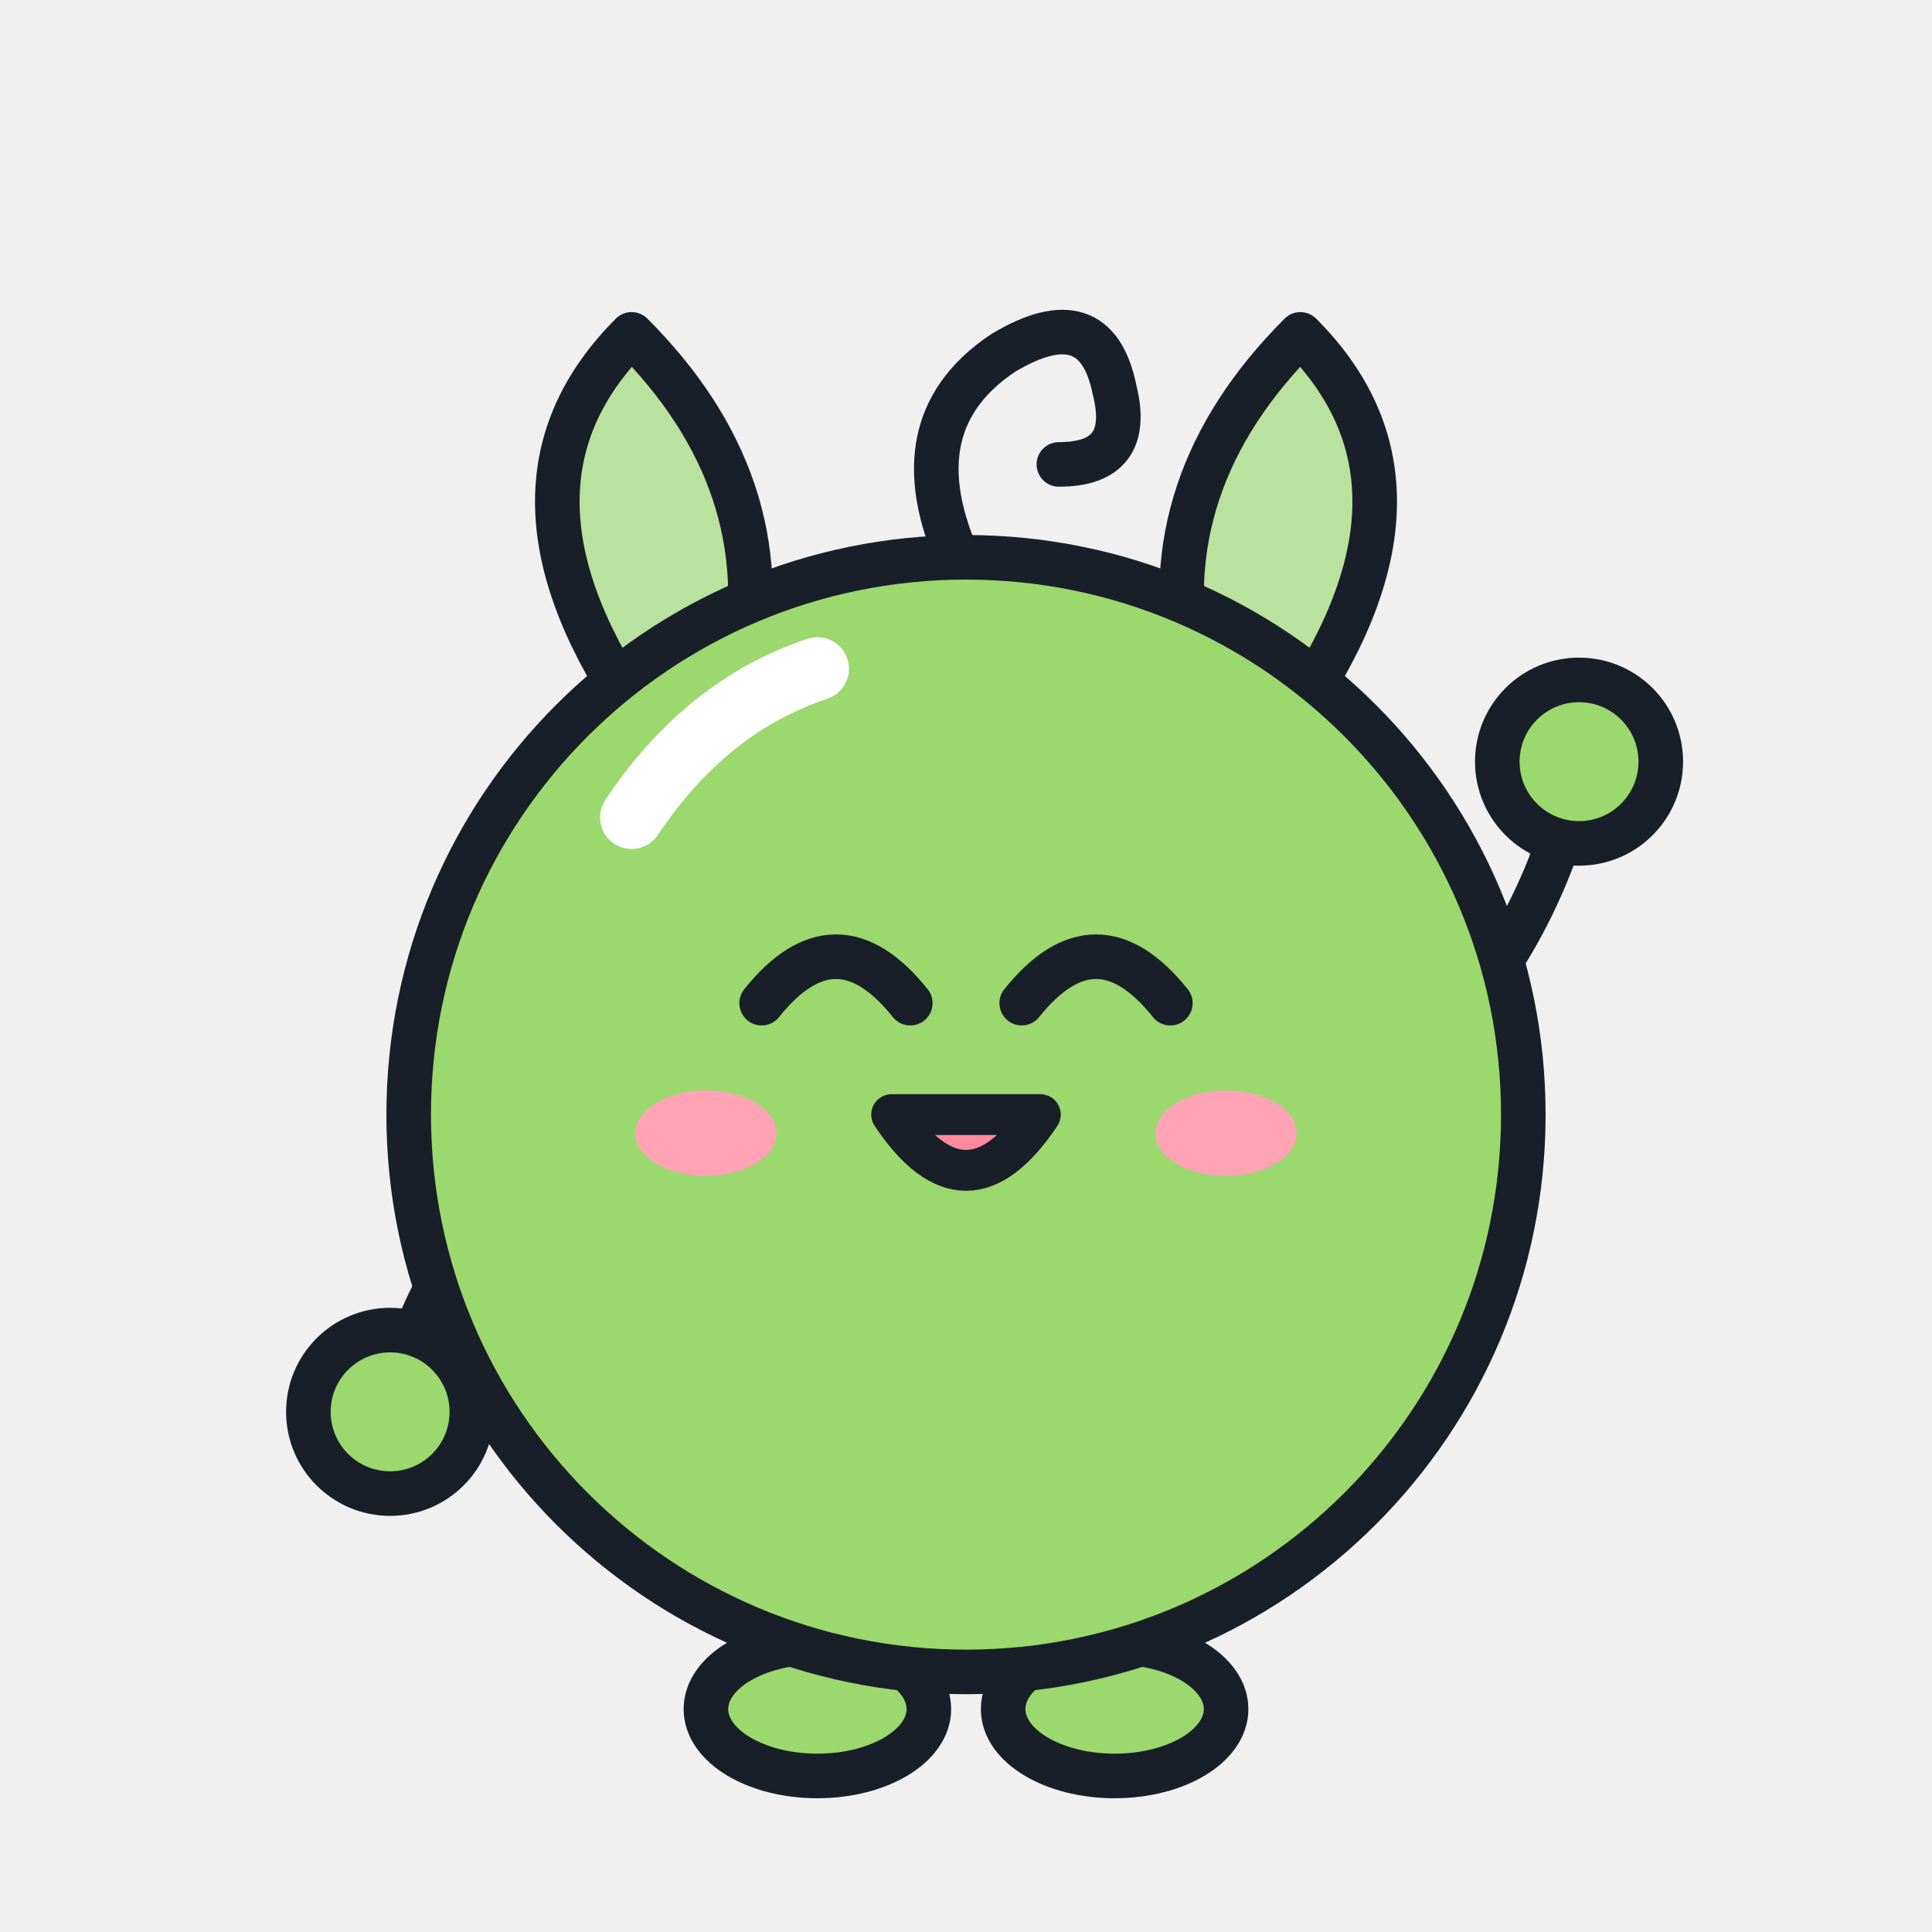
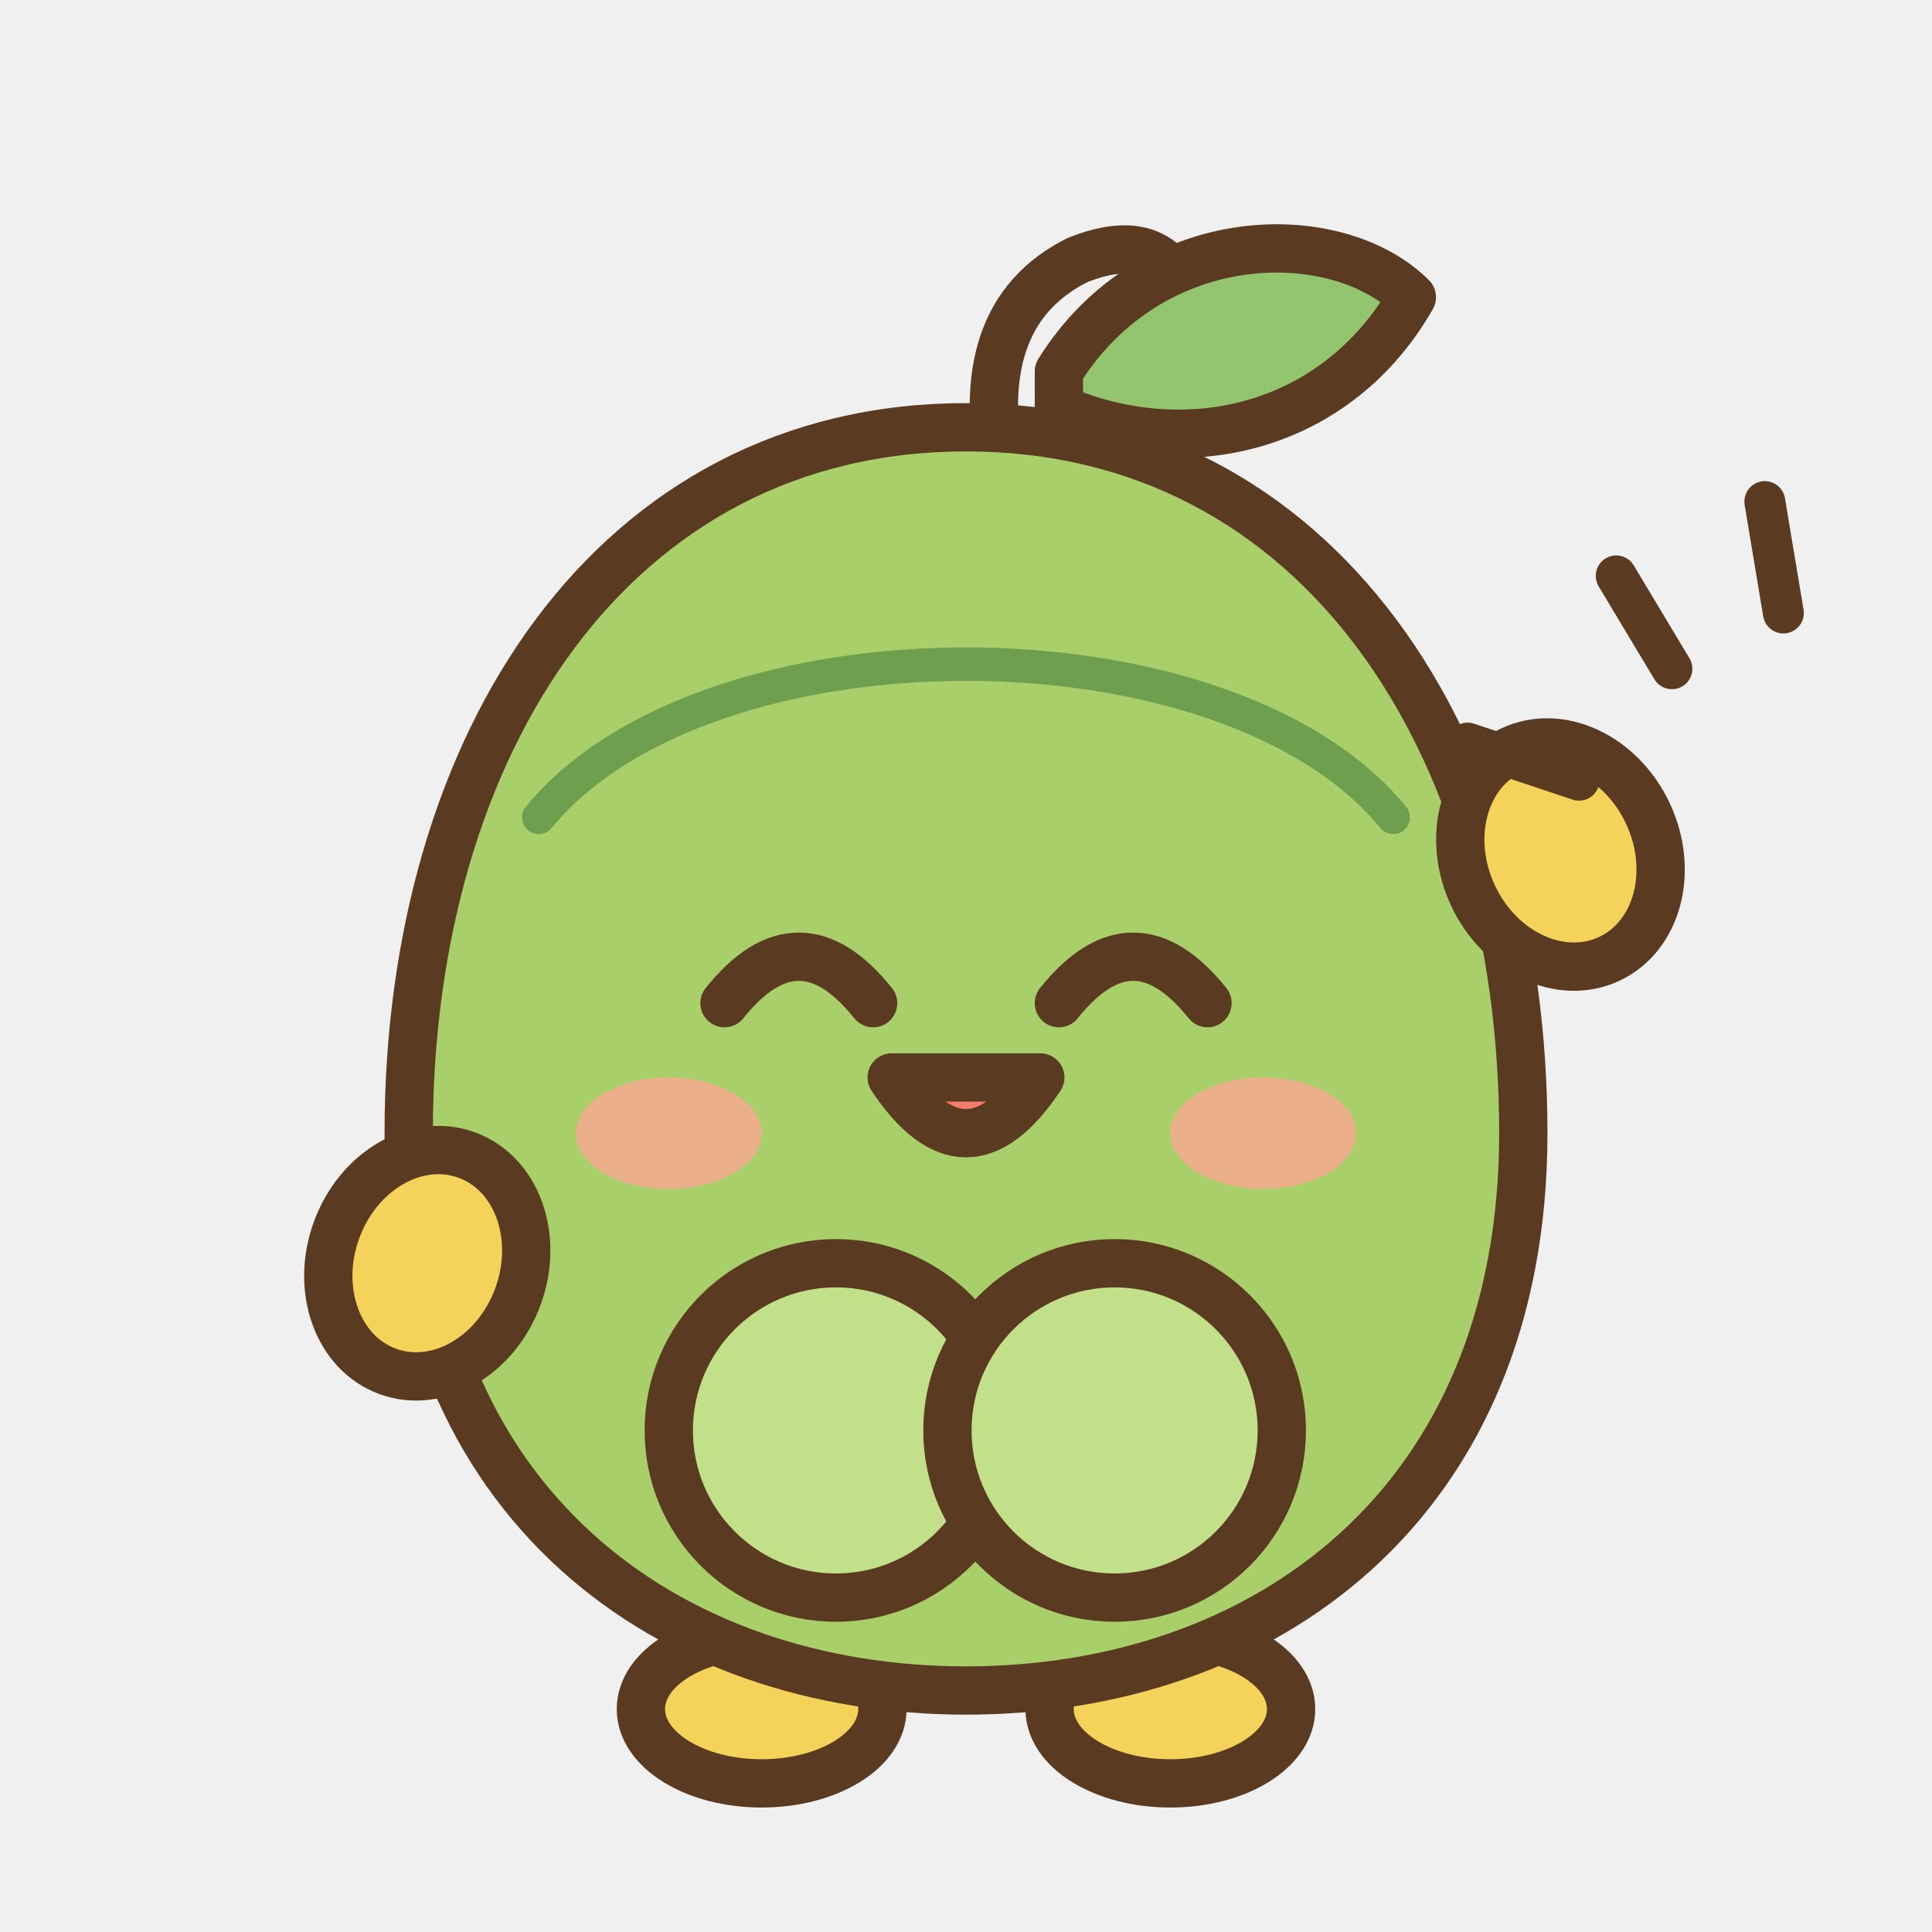
<svg xmlns="http://www.w3.org/2000/svg" viewBox="-4 -4 104 104" width="512" height="512">
-   <path d="M48 27 q-4-8 2-12 q5-3 6 2 q1 4-3 4" fill="none" stroke="#191F28" stroke-width="2.4" stroke-linecap="round" />
-   <path d="M30 34 Q22 22 30 14 Q38 22 36 32 Z M66 34 Q74 22 66 14 Q58 22 60 32 Z" fill="#B9E29F" stroke="#191F28" stroke-width="2.4" stroke-linejoin="round" />
-   <path d="M27 58 Q20 62 18 69" fill="none" stroke="#191F28" stroke-width="2.4" stroke-linecap="round" />
-   <circle cx="17" cy="72" r="4.4" fill="#9BD86E" stroke="#191F28" stroke-width="2.4" />
-   <path d="M69 56 Q77 50 80 41" fill="none" stroke="#191F28" stroke-width="2.4" stroke-linecap="round" />
-   <circle cx="81" cy="37" r="4.4" fill="#9BD86E" stroke="#191F28" stroke-width="2.4" />
-   <ellipse cx="40" cy="88" rx="6" ry="3.6" fill="#9BD86E" stroke="#191F28" stroke-width="2.4" />
-   <ellipse cx="56" cy="88" rx="6" ry="3.6" fill="#9BD86E" stroke="#191F28" stroke-width="2.4" />
-   <circle cx="48" cy="56" r="30" fill="#9BD86E" stroke="#191F28" stroke-width="2.4" />
-   <path d="M30 40 q4-6 10-8" fill="none" stroke="#fff" stroke-width="3.4" stroke-linecap="round" />
-   <path d="M37 50 q4-5 8 0 M51 50 q4-5 8 0" fill="none" stroke="#191F28" stroke-width="2.4" stroke-linecap="round" />
-   <path d="M44 56 q4 6 8 0 Z" fill="#FF8A9E" stroke="#191F28" stroke-width="2.2" stroke-linejoin="round" />
-   <ellipse cx="34" cy="57" rx="3.8" ry="2.3" fill="#FFA3B5" />
-   <ellipse cx="62" cy="57" rx="3.8" ry="2.3" fill="#FFA3B5" />
+   <ellipse cx="37" cy="88" rx="6.5" ry="4" fill="#F5D35A" stroke="#5B3A22" stroke-width="2.6" stroke-linejoin="round" stroke-linecap="round" />
+   <ellipse cx="59" cy="88" rx="6.5" ry="4" fill="#F5D35A" stroke="#5B3A22" stroke-width="2.6" stroke-linejoin="round" stroke-linecap="round" />
+   <path d="M50 22 q-2 -9 4 -12 q5 -2 6 3" fill="none" stroke="#5B3A22" stroke-width="2.6" stroke-linejoin="round" stroke-linecap="round" />
+   <path d="M53 16 C58 8 68 8 72 12 C68 19 60 21 53 18 Z" fill="#93C46E" stroke="#5B3A22" stroke-width="2.6" stroke-linejoin="round" stroke-linecap="round" />
+   <path d="M48 19 C67 19 78 36 78 57 C78 77 64 87 48 87 C32 87 18 77 18 57 C18 36 29 19 48 19 Z" fill="#A9CF6B" stroke="#5B3A22" stroke-width="2.6" stroke-linejoin="round" stroke-linecap="round" />
+   <path d="M25 40 C34 29 62 29 71 40" fill="none" stroke="#6E9F4E" stroke-width="1.8" stroke-linecap="round" />
+   <circle cx="41" cy="73" r="9" fill="#C2E08A" stroke="#5B3A22" stroke-width="2.6" stroke-linejoin="round" stroke-linecap="round" />
+   <circle cx="56" cy="73" r="9" fill="#C2E08A" stroke="#5B3A22" stroke-width="2.6" stroke-linejoin="round" stroke-linecap="round" />
+   <path d="M35 50 q4 -5 8 0 M53 50 q4 -5 8 0" fill="none" stroke="#5B3A22" stroke-width="2.6" stroke-linejoin="round" stroke-linecap="round" />
+   <path d="M44 54 q4 6 8 0 Z" fill="#F27D6B" stroke="#5B3A22" stroke-width="2.6" stroke-linejoin="round" stroke-linecap="round" />
+   <ellipse cx="32" cy="57" rx="5" ry="3" fill="#F7A98E" opacity=".85" />
+   <ellipse cx="64" cy="57" rx="5" ry="3" fill="#F7A98E" opacity=".85" />
+   <ellipse cx="19" cy="64" rx="5.2" ry="6.2" transform="rotate(20 19 64)" fill="#F5D35A" stroke="#5B3A22" stroke-width="2.6" stroke-linejoin="round" stroke-linecap="round" />
+   <ellipse cx="80" cy="42" rx="5.2" ry="6.2" transform="rotate(-25 80 42)" fill="#F5D35A" stroke="#5B3A22" stroke-width="2.6" stroke-linejoin="round" stroke-linecap="round" />
+   <path d="M86 32 l-3 -5 M92 29 l-1 -6 M81 38 l-6 -2" fill="none" stroke="#5B3A22" stroke-width="2.2" stroke-linecap="round" />
</svg>
